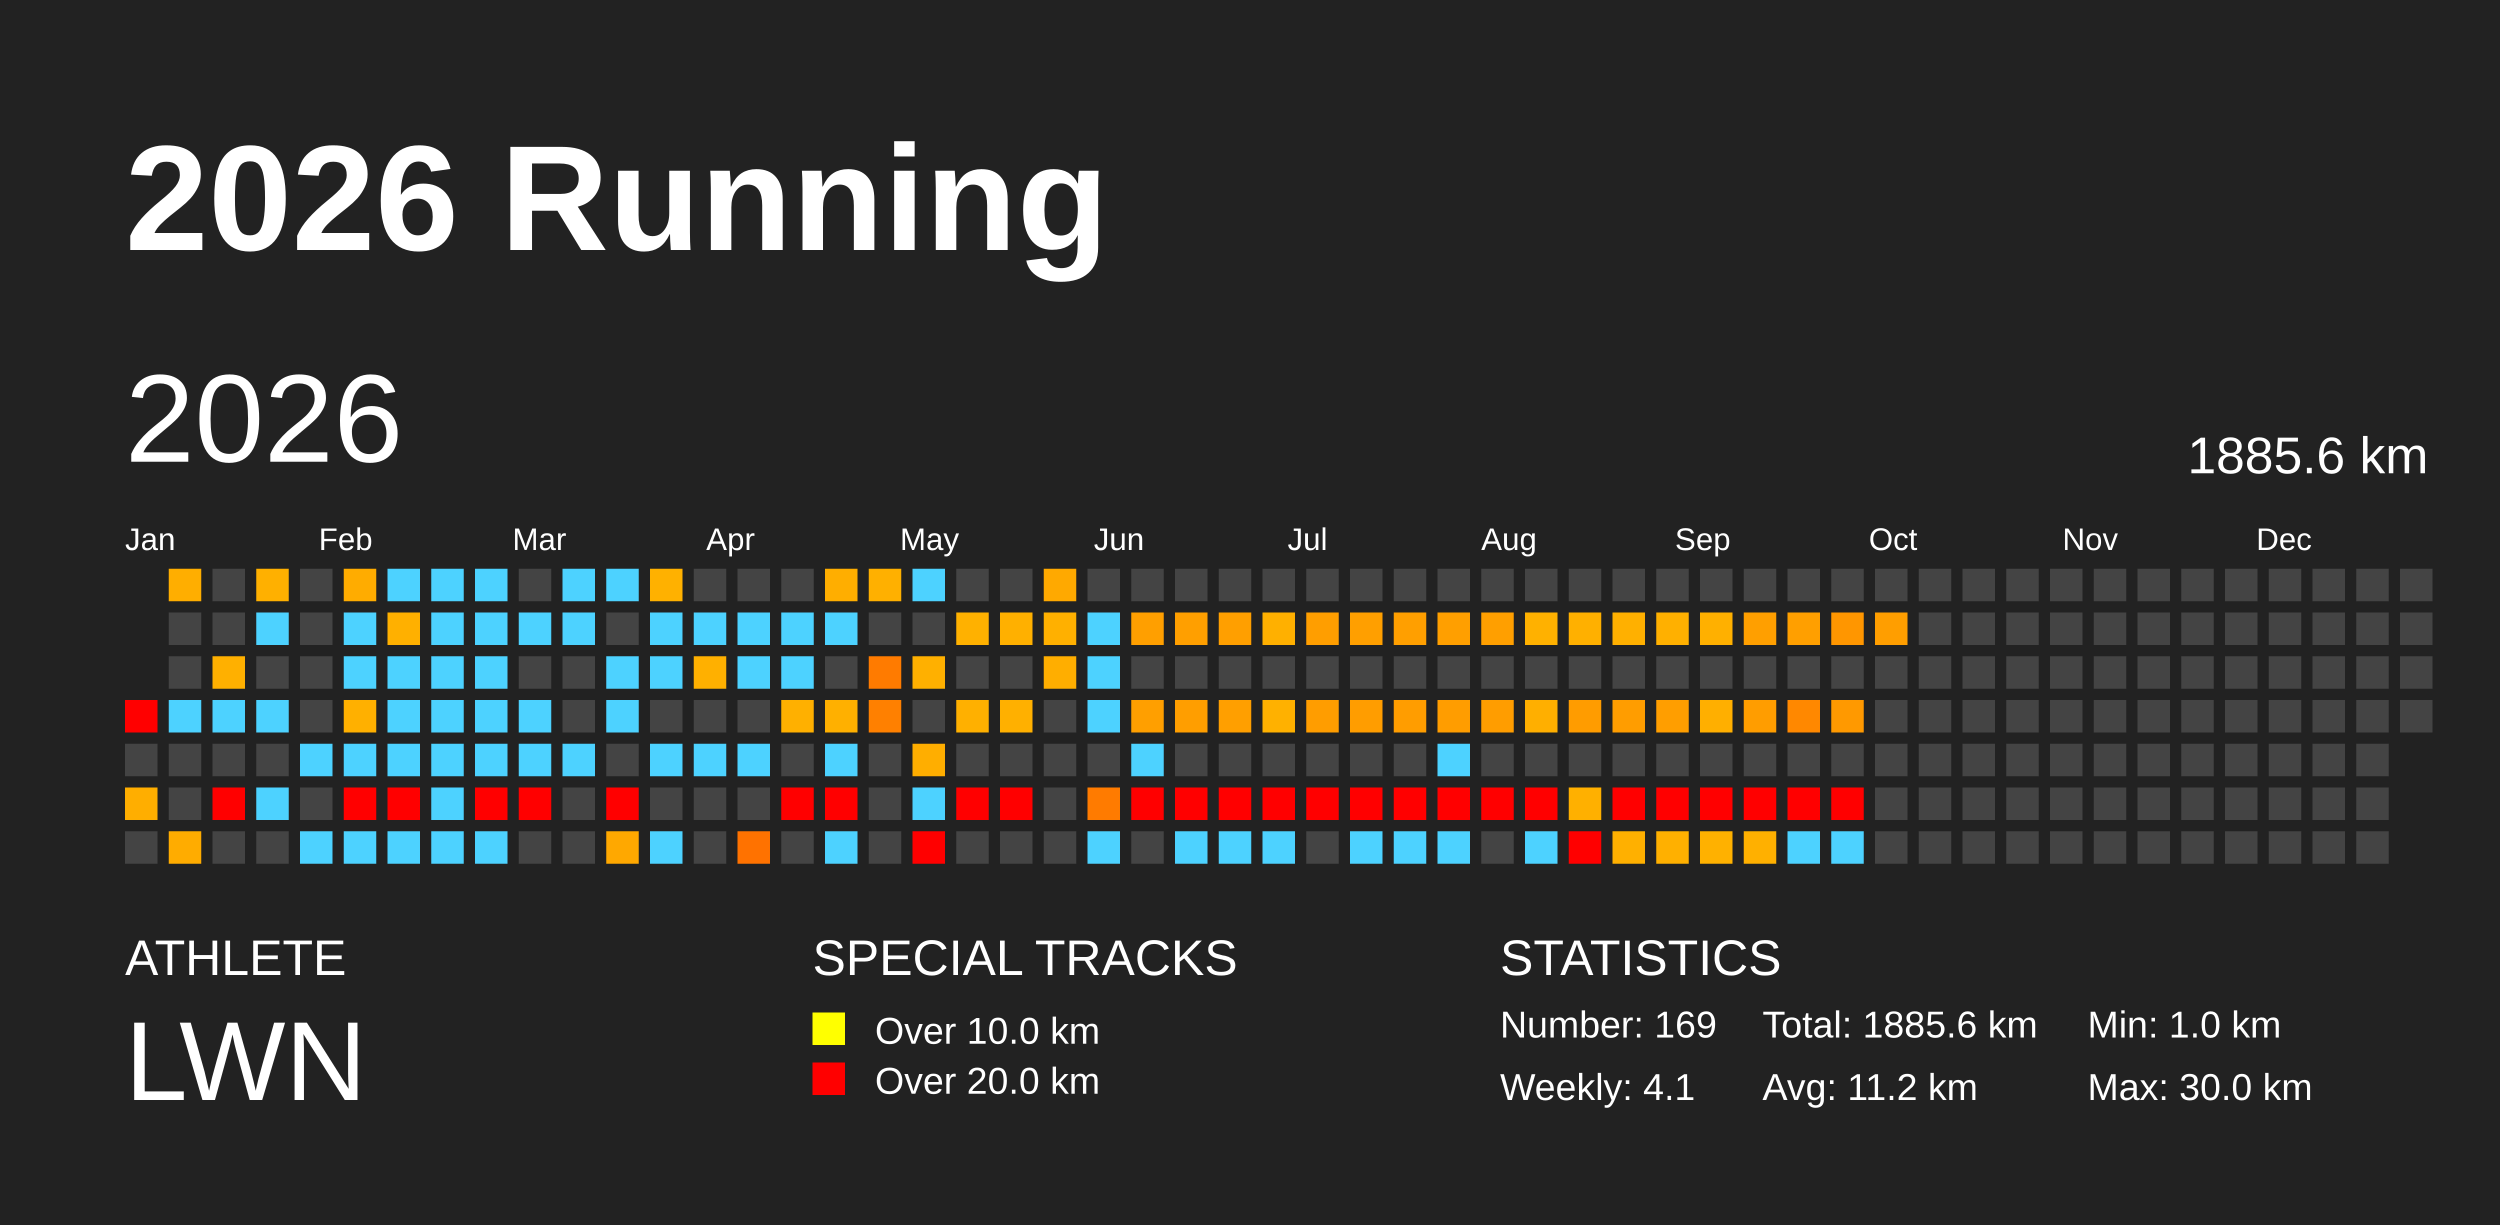
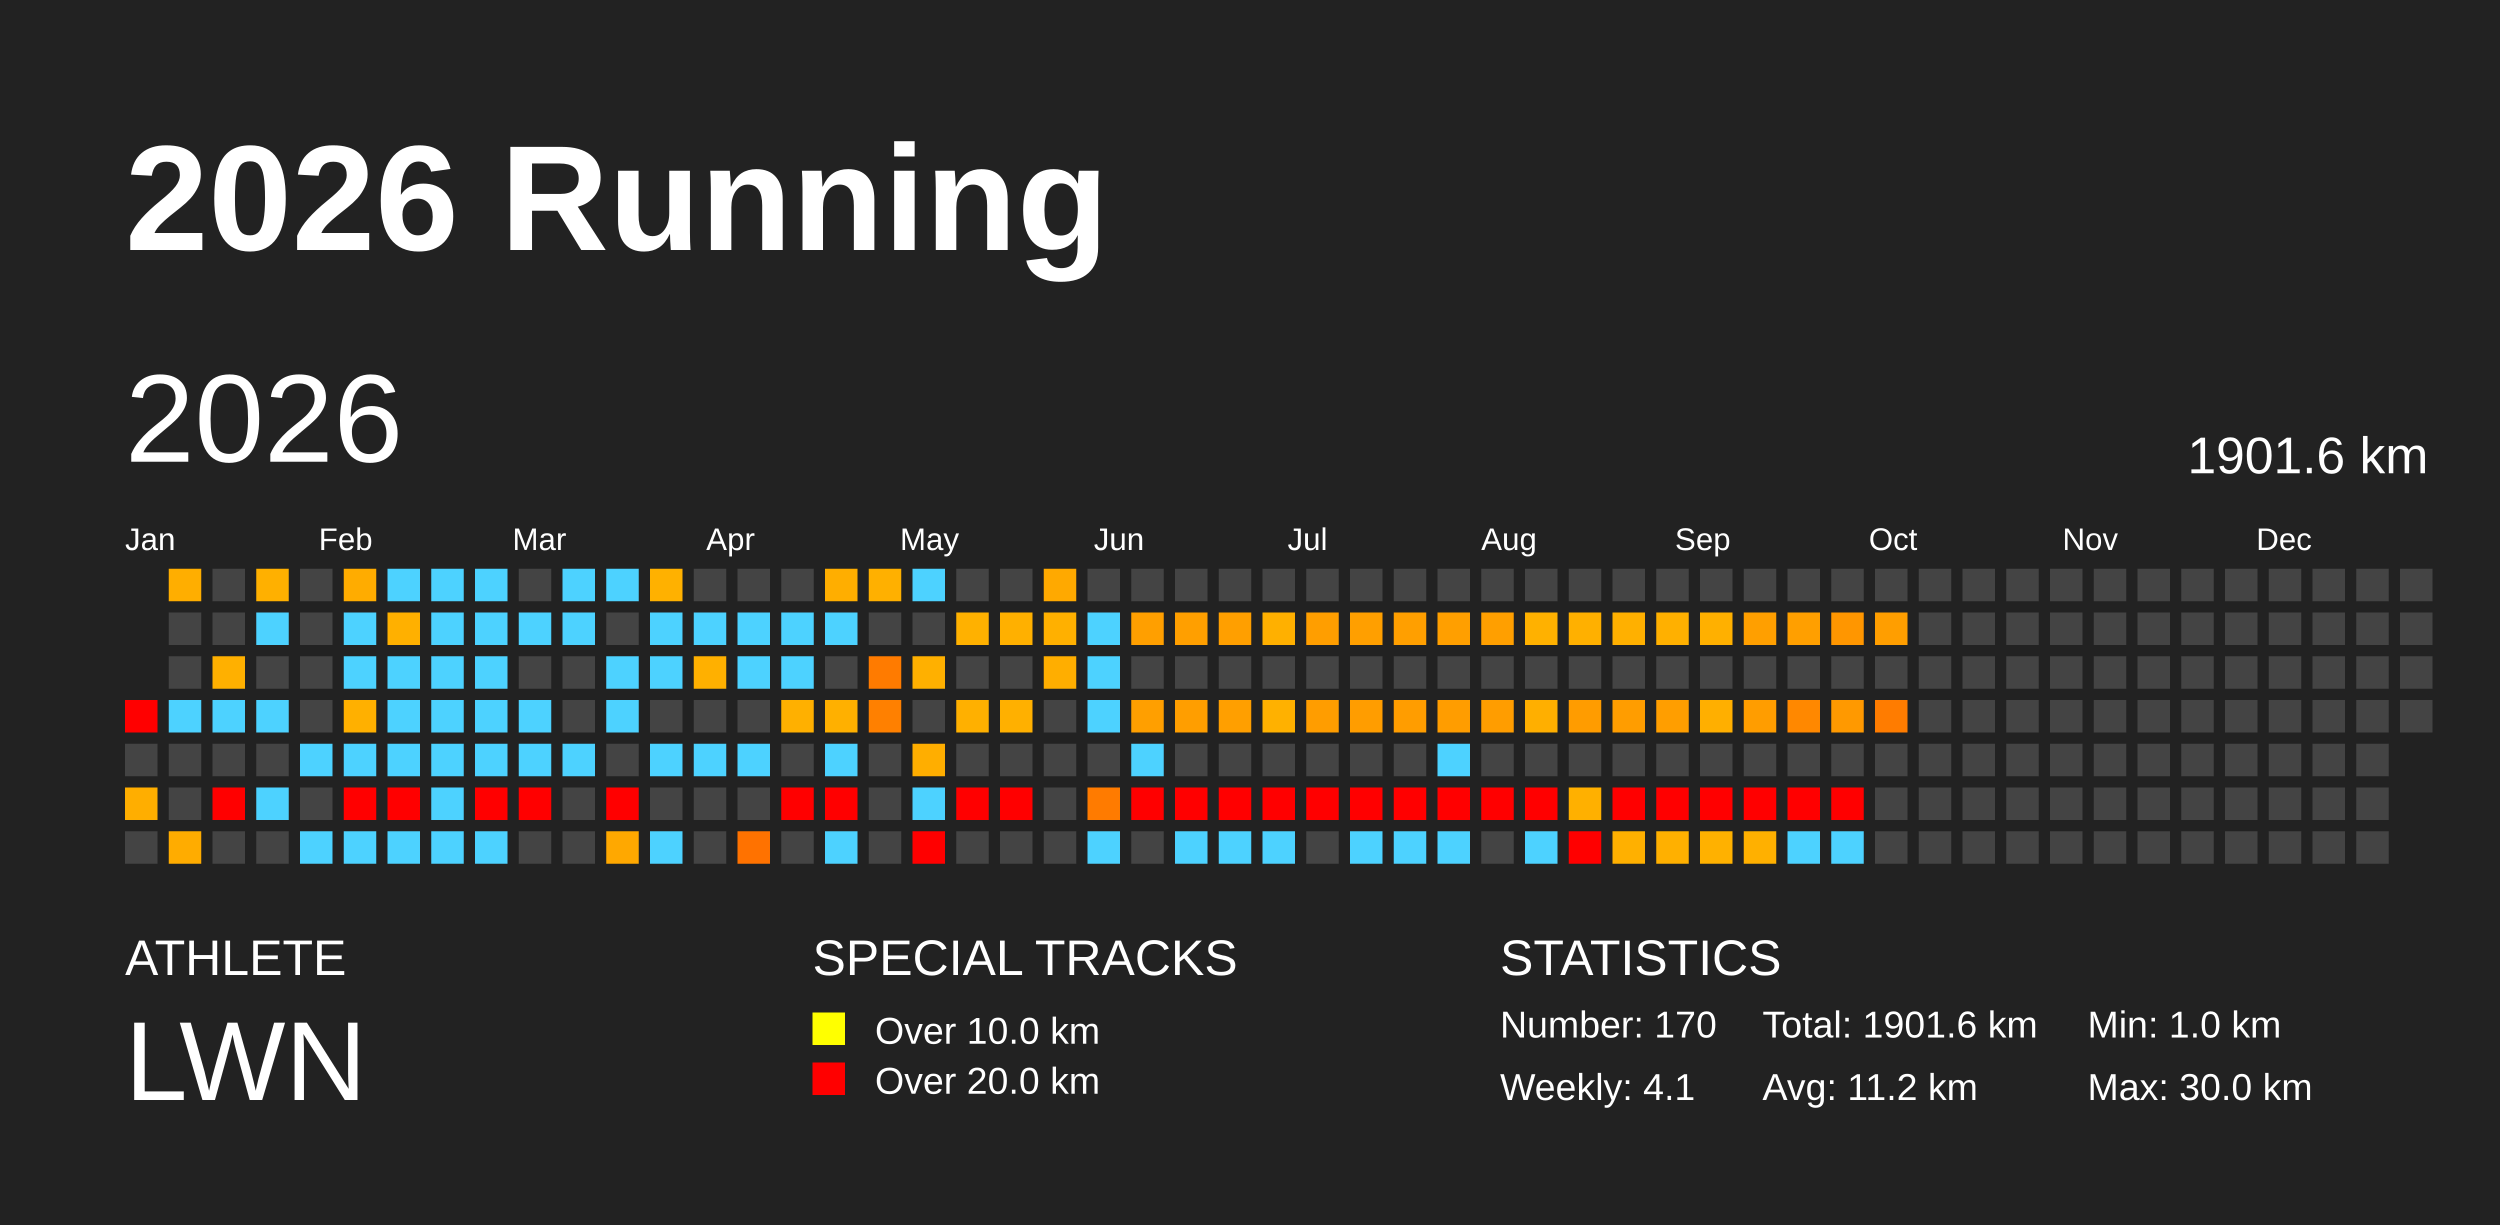
<svg xmlns="http://www.w3.org/2000/svg" baseProfile="full" height="98mm" version="1.1" viewBox="0,0,200,98" width="200mm">
  <defs />
  <rect fill="#222222" height="98" width="200" x="0" y="0" />
  <text fill="#FFFFFF" style="font-size:12px; font-family:Arial; font-weight:bold;" x="10" y="20">2026 Running</text>
  <text fill="#FFFFFF" style="font-size:4px; font-family:Arial" x="10" y="78">ATHLETE</text>
  <text fill="#FFFFFF" style="font-size:9px; font-family:Arial" x="10" y="88">LWN</text>
  <text fill="#FFFFFF" style="font-size:4px; font-family:Arial" x="65" y="78">SPECIAL TRACKS</text>
  <rect fill="yellow" height="2.6" width="2.6" x="65" y="81" />
  <text fill="#FFFFFF" style="font-size:3px; font-family:Arial" x="70" y="83.5">Over 10.0 km</text>
  <rect fill="red" height="2.6" width="2.6" x="65" y="85" />
  <text fill="#FFFFFF" style="font-size:3px; font-family:Arial" x="70" y="87.5">Over 20.0 km</text>
  <text fill="#FFFFFF" style="font-size:4px; font-family:Arial" x="120" y="78">STATISTICS</text>
-   <text fill="#FFFFFF" style="font-size:3px; font-family:Arial" x="120" y="83">Number: 169</text>
+   <text fill="#FFFFFF" style="font-size:3px; font-family:Arial" x="120" y="83">Number: 170</text>
  <text fill="#FFFFFF" style="font-size:3px; font-family:Arial" x="120" y="88">Weekly: 4.1</text>
-   <text fill="#FFFFFF" style="font-size:3px; font-family:Arial" x="141" y="83">Total: 1885.6 km</text>
+   <text fill="#FFFFFF" style="font-size:3px; font-family:Arial" x="141" y="83">Total: 1901.6 km</text>
  <text fill="#FFFFFF" style="font-size:3px; font-family:Arial" x="141" y="88">Avg: 11.2 km</text>
  <text fill="#FFFFFF" style="font-size:3px; font-family:Arial" x="167" y="83">Min: 1.0 km</text>
  <text fill="#FFFFFF" style="font-size:3px; font-family:Arial" x="167" y="88">Max: 30.0 km</text>
  <text dominant-baseline="hanging" fill="#FFFFFF" style="font-size:10.0px; font-family:Arial;" x="10" y="30">2026</text>
-   <text dominant-baseline="hanging" fill="#FFFFFF" style="font-size:4.125px; font-family:Arial;" x="175" y="35">1885.6 km</text>
+   <text dominant-baseline="hanging" fill="#FFFFFF" style="font-size:4.125px; font-family:Arial;" x="175" y="35">1901.6 km</text>
  <text fill="#FFFFFF" style="font-size:2.5px; font-family:Arial" x="10.0" y="44">Jan</text>
  <text fill="#FFFFFF" style="font-size:2.5px; font-family:Arial" x="25.5" y="44">Feb</text>
  <text fill="#FFFFFF" style="font-size:2.5px; font-family:Arial" x="41.0" y="44">Mar</text>
  <text fill="#FFFFFF" style="font-size:2.5px; font-family:Arial" x="56.5" y="44">Apr</text>
  <text fill="#FFFFFF" style="font-size:2.5px; font-family:Arial" x="72.0" y="44">May</text>
  <text fill="#FFFFFF" style="font-size:2.5px; font-family:Arial" x="87.5" y="44">Jun</text>
  <text fill="#FFFFFF" style="font-size:2.5px; font-family:Arial" x="103.0" y="44">Jul</text>
  <text fill="#FFFFFF" style="font-size:2.5px; font-family:Arial" x="118.5" y="44">Aug</text>
  <text fill="#FFFFFF" style="font-size:2.5px; font-family:Arial" x="134.0" y="44">Sep</text>
  <text fill="#FFFFFF" style="font-size:2.5px; font-family:Arial" x="149.5" y="44">Oct</text>
  <text fill="#FFFFFF" style="font-size:2.5px; font-family:Arial" x="165.0" y="44">Nov</text>
  <text fill="#FFFFFF" style="font-size:2.5px; font-family:Arial" x="180.5" y="44">Dec</text>
  <rect fill="red" height="2.6" width="2.6" x="10.0" y="56.0" />
  <rect fill="#444444" height="2.6" width="2.6" x="10.0" y="59.5" />
  <rect fill="#ffae00" height="2.6" width="2.6" x="10.0" y="63.0" />
  <rect fill="#444444" height="2.6" width="2.6" x="10.0" y="66.5" />
  <rect fill="#ffae00" height="2.6" width="2.6" x="13.5" y="45.5" />
  <rect fill="#444444" height="2.6" width="2.6" x="13.5" y="49.0" />
  <rect fill="#444444" height="2.6" width="2.6" x="13.5" y="52.5" />
  <rect fill="#4dd2ff" height="2.6" width="2.6" x="13.5" y="56.0" />
  <rect fill="#444444" height="2.6" width="2.6" x="13.5" y="59.5" />
  <rect fill="#444444" height="2.6" width="2.6" x="13.5" y="63.0" />
  <rect fill="#ffac00" height="2.6" width="2.6" x="13.5" y="66.5" />
  <rect fill="#444444" height="2.6" width="2.6" x="17.0" y="45.5" />
  <rect fill="#444444" height="2.6" width="2.6" x="17.0" y="49.0" />
  <rect fill="#ffb000" height="2.6" width="2.6" x="17.0" y="52.5" />
  <rect fill="#4dd2ff" height="2.6" width="2.6" x="17.0" y="56.0" />
  <rect fill="#444444" height="2.6" width="2.6" x="17.0" y="59.5" />
  <rect fill="red" height="2.6" width="2.6" x="17.0" y="63.0" />
  <rect fill="#444444" height="2.6" width="2.6" x="17.0" y="66.5" />
  <rect fill="#ffb000" height="2.6" width="2.6" x="20.5" y="45.5" />
  <rect fill="#4dd2ff" height="2.6" width="2.6" x="20.5" y="49.0" />
  <rect fill="#444444" height="2.6" width="2.6" x="20.5" y="52.5" />
  <rect fill="#4dd2ff" height="2.6" width="2.6" x="20.5" y="56.0" />
  <rect fill="#444444" height="2.6" width="2.6" x="20.5" y="59.5" />
  <rect fill="#4dd2ff" height="2.6" width="2.6" x="20.5" y="63.0" />
  <rect fill="#444444" height="2.6" width="2.6" x="20.5" y="66.5" />
  <rect fill="#444444" height="2.6" width="2.6" x="24.0" y="45.5" />
  <rect fill="#444444" height="2.6" width="2.6" x="24.0" y="49.0" />
  <rect fill="#444444" height="2.6" width="2.6" x="24.0" y="52.5" />
  <rect fill="#444444" height="2.6" width="2.6" x="24.0" y="56.0" />
  <rect fill="#4dd2ff" height="2.6" width="2.6" x="24.0" y="59.5" />
  <rect fill="#444444" height="2.6" width="2.6" x="24.0" y="63.0" />
  <rect fill="#4dd2ff" height="2.6" width="2.6" x="24.0" y="66.5" />
  <rect fill="#ffac00" height="2.6" width="2.6" x="27.5" y="45.5" />
  <rect fill="#4dd2ff" height="2.6" width="2.6" x="27.5" y="49.0" />
  <rect fill="#4dd2ff" height="2.6" width="2.6" x="27.5" y="52.5" />
  <rect fill="#ffb000" height="2.6" width="2.6" x="27.5" y="56.0" />
  <rect fill="#4dd2ff" height="2.6" width="2.6" x="27.5" y="59.5" />
  <rect fill="red" height="2.6" width="2.6" x="27.5" y="63.0" />
  <rect fill="#4dd2ff" height="2.6" width="2.6" x="27.5" y="66.5" />
  <rect fill="#4dd2ff" height="2.6" width="2.6" x="31.0" y="45.5" />
  <rect fill="#ffb000" height="2.6" width="2.6" x="31.0" y="49.0" />
  <rect fill="#4dd2ff" height="2.6" width="2.6" x="31.0" y="52.5" />
  <rect fill="#4dd2ff" height="2.6" width="2.6" x="31.0" y="56.0" />
  <rect fill="#4dd2ff" height="2.6" width="2.6" x="31.0" y="59.5" />
  <rect fill="red" height="2.6" width="2.6" x="31.0" y="63.0" />
  <rect fill="#4dd2ff" height="2.6" width="2.6" x="31.0" y="66.5" />
  <rect fill="#4dd2ff" height="2.6" width="2.6" x="34.5" y="45.5" />
  <rect fill="#4dd2ff" height="2.6" width="2.6" x="34.5" y="49.0" />
  <rect fill="#4dd2ff" height="2.6" width="2.6" x="34.5" y="52.5" />
  <rect fill="#4dd2ff" height="2.6" width="2.6" x="34.5" y="56.0" />
  <rect fill="#4dd2ff" height="2.6" width="2.6" x="34.5" y="59.5" />
  <rect fill="#4dd2ff" height="2.6" width="2.6" x="34.5" y="63.0" />
  <rect fill="#4dd2ff" height="2.6" width="2.6" x="34.5" y="66.5" />
  <rect fill="#4dd2ff" height="2.6" width="2.6" x="38.0" y="45.5" />
  <rect fill="#4dd2ff" height="2.6" width="2.6" x="38.0" y="49.0" />
  <rect fill="#4dd2ff" height="2.6" width="2.6" x="38.0" y="52.5" />
  <rect fill="#4dd2ff" height="2.6" width="2.6" x="38.0" y="56.0" />
  <rect fill="#4dd2ff" height="2.6" width="2.6" x="38.0" y="59.5" />
  <rect fill="red" height="2.6" width="2.6" x="38.0" y="63.0" />
  <rect fill="#4dd2ff" height="2.6" width="2.6" x="38.0" y="66.5" />
  <rect fill="#444444" height="2.6" width="2.6" x="41.5" y="45.5" />
  <rect fill="#4dd2ff" height="2.6" width="2.6" x="41.5" y="49.0" />
  <rect fill="#444444" height="2.6" width="2.6" x="41.5" y="52.5" />
  <rect fill="#4dd2ff" height="2.6" width="2.6" x="41.5" y="56.0" />
  <rect fill="#4dd2ff" height="2.6" width="2.6" x="41.5" y="59.5" />
  <rect fill="red" height="2.6" width="2.6" x="41.5" y="63.0" />
  <rect fill="#444444" height="2.6" width="2.6" x="41.5" y="66.5" />
  <rect fill="#4dd2ff" height="2.6" width="2.6" x="45.0" y="45.5" />
  <rect fill="#4dd2ff" height="2.6" width="2.6" x="45.0" y="49.0" />
  <rect fill="#444444" height="2.6" width="2.6" x="45.0" y="52.5" />
  <rect fill="#444444" height="2.6" width="2.6" x="45.0" y="56.0" />
  <rect fill="#4dd2ff" height="2.6" width="2.6" x="45.0" y="59.5" />
  <rect fill="#444444" height="2.6" width="2.6" x="45.0" y="63.0" />
  <rect fill="#444444" height="2.6" width="2.6" x="45.0" y="66.5" />
  <rect fill="#4dd2ff" height="2.6" width="2.6" x="48.5" y="45.5" />
  <rect fill="#444444" height="2.6" width="2.6" x="48.5" y="49.0" />
  <rect fill="#4dd2ff" height="2.6" width="2.6" x="48.5" y="52.5" />
  <rect fill="#4dd2ff" height="2.6" width="2.6" x="48.5" y="56.0" />
  <rect fill="#444444" height="2.6" width="2.6" x="48.5" y="59.5" />
  <rect fill="red" height="2.6" width="2.6" x="48.5" y="63.0" />
  <rect fill="#ffa800" height="2.6" width="2.6" x="48.5" y="66.5" />
  <rect fill="#ffb100" height="2.6" width="2.6" x="52.0" y="45.5" />
  <rect fill="#4dd2ff" height="2.6" width="2.6" x="52.0" y="49.0" />
  <rect fill="#4dd2ff" height="2.6" width="2.6" x="52.0" y="52.5" />
  <rect fill="#444444" height="2.6" width="2.6" x="52.0" y="56.0" />
  <rect fill="#4dd2ff" height="2.6" width="2.6" x="52.0" y="59.5" />
  <rect fill="#444444" height="2.6" width="2.6" x="52.0" y="63.0" />
  <rect fill="#4dd2ff" height="2.6" width="2.6" x="52.0" y="66.5" />
  <rect fill="#444444" height="2.6" width="2.6" x="55.5" y="45.5" />
  <rect fill="#4dd2ff" height="2.6" width="2.6" x="55.5" y="49.0" />
  <rect fill="#ffb000" height="2.6" width="2.6" x="55.5" y="52.5" />
  <rect fill="#444444" height="2.6" width="2.6" x="55.5" y="56.0" />
  <rect fill="#4dd2ff" height="2.6" width="2.6" x="55.5" y="59.5" />
  <rect fill="#444444" height="2.6" width="2.6" x="55.5" y="63.0" />
  <rect fill="#444444" height="2.6" width="2.6" x="55.5" y="66.5" />
  <rect fill="#444444" height="2.6" width="2.6" x="59.0" y="45.5" />
  <rect fill="#4dd2ff" height="2.6" width="2.6" x="59.0" y="49.0" />
  <rect fill="#4dd2ff" height="2.6" width="2.6" x="59.0" y="52.5" />
  <rect fill="#444444" height="2.6" width="2.6" x="59.0" y="56.0" />
  <rect fill="#4dd2ff" height="2.6" width="2.6" x="59.0" y="59.5" />
  <rect fill="#444444" height="2.6" width="2.6" x="59.0" y="63.0" />
  <rect fill="#ff7200" height="2.6" width="2.6" x="59.0" y="66.5" />
  <rect fill="#444444" height="2.6" width="2.6" x="62.5" y="45.5" />
  <rect fill="#4dd2ff" height="2.6" width="2.6" x="62.5" y="49.0" />
  <rect fill="#4dd2ff" height="2.6" width="2.6" x="62.5" y="52.5" />
  <rect fill="#ffb000" height="2.6" width="2.6" x="62.5" y="56.0" />
  <rect fill="#444444" height="2.6" width="2.6" x="62.5" y="59.5" />
  <rect fill="red" height="2.6" width="2.6" x="62.5" y="63.0" />
  <rect fill="#444444" height="2.6" width="2.6" x="62.5" y="66.5" />
  <rect fill="#ffae00" height="2.6" width="2.6" x="66.0" y="45.5" />
  <rect fill="#4dd2ff" height="2.6" width="2.6" x="66.0" y="49.0" />
  <rect fill="#444444" height="2.6" width="2.6" x="66.0" y="52.5" />
  <rect fill="#ffb000" height="2.6" width="2.6" x="66.0" y="56.0" />
  <rect fill="#4dd2ff" height="2.6" width="2.6" x="66.0" y="59.5" />
  <rect fill="red" height="2.6" width="2.6" x="66.0" y="63.0" />
  <rect fill="#4dd2ff" height="2.6" width="2.6" x="66.0" y="66.5" />
  <rect fill="#ffb000" height="2.6" width="2.6" x="69.5" y="45.5" />
  <rect fill="#444444" height="2.6" width="2.6" x="69.5" y="49.0" />
  <rect fill="#ff7b00" height="2.6" width="2.6" x="69.5" y="52.5" />
  <rect fill="#ff8000" height="2.6" width="2.6" x="69.5" y="56.0" />
  <rect fill="#444444" height="2.6" width="2.6" x="69.5" y="59.5" />
  <rect fill="#444444" height="2.6" width="2.6" x="69.5" y="63.0" />
  <rect fill="#444444" height="2.6" width="2.6" x="69.5" y="66.5" />
  <rect fill="#4dd2ff" height="2.6" width="2.6" x="73.0" y="45.5" />
  <rect fill="#444444" height="2.6" width="2.6" x="73.0" y="49.0" />
  <rect fill="#ffb000" height="2.6" width="2.6" x="73.0" y="52.5" />
  <rect fill="#444444" height="2.6" width="2.6" x="73.0" y="56.0" />
  <rect fill="#ffae00" height="2.6" width="2.6" x="73.0" y="59.5" />
  <rect fill="#4dd2ff" height="2.6" width="2.6" x="73.0" y="63.0" />
  <rect fill="red" height="2.6" width="2.6" x="73.0" y="66.5" />
  <rect fill="#444444" height="2.6" width="2.6" x="76.5" y="45.5" />
  <rect fill="#ffb100" height="2.6" width="2.6" x="76.5" y="49.0" />
  <rect fill="#444444" height="2.6" width="2.6" x="76.5" y="52.5" />
  <rect fill="#ffb000" height="2.6" width="2.6" x="76.5" y="56.0" />
  <rect fill="#444444" height="2.6" width="2.6" x="76.5" y="59.5" />
  <rect fill="red" height="2.6" width="2.6" x="76.5" y="63.0" />
  <rect fill="#444444" height="2.6" width="2.6" x="76.5" y="66.5" />
  <rect fill="#444444" height="2.6" width="2.6" x="80.0" y="45.5" />
  <rect fill="#ffb000" height="2.6" width="2.6" x="80.0" y="49.0" />
  <rect fill="#444444" height="2.6" width="2.6" x="80.0" y="52.5" />
  <rect fill="#ffb000" height="2.6" width="2.6" x="80.0" y="56.0" />
  <rect fill="#444444" height="2.6" width="2.6" x="80.0" y="59.5" />
  <rect fill="red" height="2.6" width="2.6" x="80.0" y="63.0" />
  <rect fill="#444444" height="2.6" width="2.6" x="80.0" y="66.5" />
  <rect fill="#ffa900" height="2.6" width="2.6" x="83.5" y="45.5" />
  <rect fill="#ffb000" height="2.6" width="2.6" x="83.5" y="49.0" />
  <rect fill="#ffae00" height="2.6" width="2.6" x="83.5" y="52.5" />
  <rect fill="#444444" height="2.6" width="2.6" x="83.5" y="56.0" />
  <rect fill="#444444" height="2.6" width="2.6" x="83.5" y="59.5" />
  <rect fill="#444444" height="2.6" width="2.6" x="83.5" y="63.0" />
  <rect fill="#444444" height="2.6" width="2.6" x="83.5" y="66.5" />
  <rect fill="#444444" height="2.6" width="2.6" x="87.0" y="45.5" />
  <rect fill="#4dd2ff" height="2.6" width="2.6" x="87.0" y="49.0" />
  <rect fill="#4dd2ff" height="2.6" width="2.6" x="87.0" y="52.5" />
  <rect fill="#4dd2ff" height="2.6" width="2.6" x="87.0" y="56.0" />
  <rect fill="#444444" height="2.6" width="2.6" x="87.0" y="59.5" />
  <rect fill="#ff7b00" height="2.6" width="2.6" x="87.0" y="63.0" />
  <rect fill="#4dd2ff" height="2.6" width="2.6" x="87.0" y="66.5" />
  <rect fill="#444444" height="2.6" width="2.6" x="90.5" y="45.5" />
  <rect fill="#ff9f00" height="2.6" width="2.6" x="90.5" y="49.0" />
  <rect fill="#444444" height="2.6" width="2.6" x="90.5" y="52.5" />
  <rect fill="#ff9f00" height="2.6" width="2.6" x="90.5" y="56.0" />
  <rect fill="#4dd2ff" height="2.6" width="2.6" x="90.5" y="59.5" />
  <rect fill="red" height="2.6" width="2.6" x="90.5" y="63.0" />
  <rect fill="#444444" height="2.6" width="2.6" x="90.5" y="66.5" />
  <rect fill="#444444" height="2.6" width="2.6" x="94.0" y="45.5" />
  <rect fill="#ff9f00" height="2.6" width="2.6" x="94.0" y="49.0" />
  <rect fill="#444444" height="2.6" width="2.6" x="94.0" y="52.5" />
  <rect fill="#ff9e00" height="2.6" width="2.6" x="94.0" y="56.0" />
  <rect fill="#444444" height="2.6" width="2.6" x="94.0" y="59.5" />
  <rect fill="red" height="2.6" width="2.6" x="94.0" y="63.0" />
  <rect fill="#4dd2ff" height="2.6" width="2.6" x="94.0" y="66.5" />
  <rect fill="#444444" height="2.6" width="2.6" x="97.5" y="45.5" />
  <rect fill="#ff9f00" height="2.6" width="2.6" x="97.5" y="49.0" />
  <rect fill="#444444" height="2.6" width="2.6" x="97.5" y="52.5" />
  <rect fill="#ff9f00" height="2.6" width="2.6" x="97.5" y="56.0" />
  <rect fill="#444444" height="2.6" width="2.6" x="97.5" y="59.5" />
  <rect fill="red" height="2.6" width="2.6" x="97.5" y="63.0" />
  <rect fill="#4dd2ff" height="2.6" width="2.6" x="97.5" y="66.5" />
  <rect fill="#444444" height="2.6" width="2.6" x="101.0" y="45.5" />
  <rect fill="#ffb000" height="2.6" width="2.6" x="101.0" y="49.0" />
  <rect fill="#444444" height="2.6" width="2.6" x="101.0" y="52.5" />
  <rect fill="#ffb100" height="2.6" width="2.6" x="101.0" y="56.0" />
  <rect fill="#444444" height="2.6" width="2.6" x="101.0" y="59.5" />
  <rect fill="red" height="2.6" width="2.6" x="101.0" y="63.0" />
  <rect fill="#4dd2ff" height="2.6" width="2.6" x="101.0" y="66.5" />
  <rect fill="#444444" height="2.6" width="2.6" x="104.5" y="45.5" />
  <rect fill="#ff9e00" height="2.6" width="2.6" x="104.5" y="49.0" />
  <rect fill="#444444" height="2.6" width="2.6" x="104.5" y="52.5" />
  <rect fill="#ff9d00" height="2.6" width="2.6" x="104.5" y="56.0" />
  <rect fill="#444444" height="2.6" width="2.6" x="104.5" y="59.5" />
  <rect fill="red" height="2.6" width="2.6" x="104.5" y="63.0" />
  <rect fill="#444444" height="2.6" width="2.6" x="104.5" y="66.5" />
  <rect fill="#444444" height="2.6" width="2.6" x="108.0" y="45.5" />
  <rect fill="#ff9f00" height="2.6" width="2.6" x="108.0" y="49.0" />
  <rect fill="#444444" height="2.6" width="2.6" x="108.0" y="52.5" />
  <rect fill="#ff9d00" height="2.6" width="2.6" x="108.0" y="56.0" />
  <rect fill="#444444" height="2.6" width="2.6" x="108.0" y="59.5" />
  <rect fill="red" height="2.6" width="2.6" x="108.0" y="63.0" />
  <rect fill="#4dd2ff" height="2.6" width="2.6" x="108.0" y="66.5" />
  <rect fill="#444444" height="2.6" width="2.6" x="111.5" y="45.5" />
  <rect fill="#ff9f00" height="2.6" width="2.6" x="111.5" y="49.0" />
  <rect fill="#444444" height="2.6" width="2.6" x="111.5" y="52.5" />
  <rect fill="#ff9d00" height="2.6" width="2.6" x="111.5" y="56.0" />
  <rect fill="#444444" height="2.6" width="2.6" x="111.5" y="59.5" />
  <rect fill="red" height="2.6" width="2.6" x="111.5" y="63.0" />
  <rect fill="#4dd2ff" height="2.6" width="2.6" x="111.5" y="66.5" />
  <rect fill="#444444" height="2.6" width="2.6" x="115.0" y="45.5" />
  <rect fill="#ff9f00" height="2.6" width="2.6" x="115.0" y="49.0" />
  <rect fill="#444444" height="2.6" width="2.6" x="115.0" y="52.5" />
  <rect fill="#ff9d00" height="2.6" width="2.6" x="115.0" y="56.0" />
  <rect fill="#4dd2ff" height="2.6" width="2.6" x="115.0" y="59.5" />
  <rect fill="red" height="2.6" width="2.6" x="115.0" y="63.0" />
  <rect fill="#4dd2ff" height="2.6" width="2.6" x="115.0" y="66.5" />
  <rect fill="#444444" height="2.6" width="2.6" x="118.5" y="45.5" />
  <rect fill="#ff9f00" height="2.6" width="2.6" x="118.5" y="49.0" />
  <rect fill="#444444" height="2.6" width="2.6" x="118.5" y="52.5" />
  <rect fill="#ff9d00" height="2.6" width="2.6" x="118.5" y="56.0" />
  <rect fill="#444444" height="2.6" width="2.6" x="118.5" y="59.5" />
  <rect fill="red" height="2.6" width="2.6" x="118.5" y="63.0" />
  <rect fill="#444444" height="2.6" width="2.6" x="118.5" y="66.5" />
  <rect fill="#444444" height="2.6" width="2.6" x="122.0" y="45.5" />
  <rect fill="#ffb100" height="2.6" width="2.6" x="122.0" y="49.0" />
  <rect fill="#444444" height="2.6" width="2.6" x="122.0" y="52.5" />
  <rect fill="#ffaf00" height="2.6" width="2.6" x="122.0" y="56.0" />
  <rect fill="#444444" height="2.6" width="2.6" x="122.0" y="59.5" />
  <rect fill="red" height="2.6" width="2.6" x="122.0" y="63.0" />
  <rect fill="#4dd2ff" height="2.6" width="2.6" x="122.0" y="66.5" />
  <rect fill="#444444" height="2.6" width="2.6" x="125.5" y="45.5" />
  <rect fill="#ffb000" height="2.6" width="2.6" x="125.5" y="49.0" />
  <rect fill="#444444" height="2.6" width="2.6" x="125.5" y="52.5" />
  <rect fill="#ff9c00" height="2.6" width="2.6" x="125.5" y="56.0" />
  <rect fill="#444444" height="2.6" width="2.6" x="125.5" y="59.5" />
  <rect fill="#ffb000" height="2.6" width="2.6" x="125.5" y="63.0" />
  <rect fill="red" height="2.6" width="2.6" x="125.5" y="66.5" />
  <rect fill="#444444" height="2.6" width="2.6" x="129.0" y="45.5" />
  <rect fill="#ffb000" height="2.6" width="2.6" x="129.0" y="49.0" />
  <rect fill="#444444" height="2.6" width="2.6" x="129.0" y="52.5" />
  <rect fill="#ff9d00" height="2.6" width="2.6" x="129.0" y="56.0" />
  <rect fill="#444444" height="2.6" width="2.6" x="129.0" y="59.5" />
  <rect fill="red" height="2.6" width="2.6" x="129.0" y="63.0" />
  <rect fill="#ffb000" height="2.6" width="2.6" x="129.0" y="66.5" />
  <rect fill="#444444" height="2.6" width="2.6" x="132.5" y="45.5" />
  <rect fill="#ffb000" height="2.6" width="2.6" x="132.5" y="49.0" />
  <rect fill="#444444" height="2.6" width="2.6" x="132.5" y="52.5" />
  <rect fill="#ff9e00" height="2.6" width="2.6" x="132.5" y="56.0" />
  <rect fill="#444444" height="2.6" width="2.6" x="132.5" y="59.5" />
  <rect fill="red" height="2.6" width="2.6" x="132.5" y="63.0" />
  <rect fill="#ffb000" height="2.6" width="2.6" x="132.5" y="66.5" />
  <rect fill="#444444" height="2.6" width="2.6" x="136.0" y="45.5" />
  <rect fill="#ffb000" height="2.6" width="2.6" x="136.0" y="49.0" />
  <rect fill="#444444" height="2.6" width="2.6" x="136.0" y="52.5" />
  <rect fill="#ffaf00" height="2.6" width="2.6" x="136.0" y="56.0" />
  <rect fill="#444444" height="2.6" width="2.6" x="136.0" y="59.5" />
  <rect fill="red" height="2.6" width="2.6" x="136.0" y="63.0" />
  <rect fill="#ffb100" height="2.6" width="2.6" x="136.0" y="66.5" />
  <rect fill="#444444" height="2.6" width="2.6" x="139.5" y="45.5" />
  <rect fill="#ff9f00" height="2.6" width="2.6" x="139.5" y="49.0" />
  <rect fill="#444444" height="2.6" width="2.6" x="139.5" y="52.5" />
  <rect fill="#ff9d00" height="2.6" width="2.6" x="139.5" y="56.0" />
  <rect fill="#444444" height="2.6" width="2.6" x="139.5" y="59.5" />
  <rect fill="red" height="2.6" width="2.6" x="139.5" y="63.0" />
  <rect fill="#ffb000" height="2.6" width="2.6" x="139.5" y="66.5" />
  <rect fill="#444444" height="2.6" width="2.6" x="143.0" y="45.5" />
  <rect fill="#ff9f00" height="2.6" width="2.6" x="143.0" y="49.0" />
  <rect fill="#444444" height="2.6" width="2.6" x="143.0" y="52.5" />
  <rect fill="#ff8800" height="2.6" width="2.6" x="143.0" y="56.0" />
  <rect fill="#444444" height="2.6" width="2.6" x="143.0" y="59.5" />
  <rect fill="red" height="2.6" width="2.6" x="143.0" y="63.0" />
  <rect fill="#4dd2ff" height="2.6" width="2.6" x="143.0" y="66.5" />
  <rect fill="#444444" height="2.6" width="2.6" x="146.5" y="45.5" />
  <rect fill="#ff9600" height="2.6" width="2.6" x="146.5" y="49.0" />
  <rect fill="#444444" height="2.6" width="2.6" x="146.5" y="52.5" />
  <rect fill="#ff9900" height="2.6" width="2.6" x="146.5" y="56.0" />
  <rect fill="#444444" height="2.6" width="2.6" x="146.5" y="59.5" />
  <rect fill="red" height="2.6" width="2.6" x="146.5" y="63.0" />
  <rect fill="#4dd2ff" height="2.6" width="2.6" x="146.5" y="66.5" />
  <rect fill="#444444" height="2.6" width="2.6" x="150.0" y="45.5" />
  <rect fill="#ff9e00" height="2.6" width="2.6" x="150.0" y="49.0" />
  <rect fill="#444444" height="2.6" width="2.6" x="150.0" y="52.5" />
-   <rect fill="#444444" height="2.6" width="2.6" x="150.0" y="56.0" />
+   <rect fill="#ff7c00" height="2.6" width="2.6" x="150.0" y="56.0" />
  <rect fill="#444444" height="2.6" width="2.6" x="150.0" y="59.5" />
  <rect fill="#444444" height="2.6" width="2.6" x="150.0" y="63.0" />
  <rect fill="#444444" height="2.6" width="2.6" x="150.0" y="66.5" />
  <rect fill="#444444" height="2.6" width="2.6" x="153.5" y="45.5" />
  <rect fill="#444444" height="2.6" width="2.6" x="153.5" y="49.0" />
  <rect fill="#444444" height="2.6" width="2.6" x="153.5" y="52.5" />
  <rect fill="#444444" height="2.6" width="2.6" x="153.5" y="56.0" />
  <rect fill="#444444" height="2.6" width="2.6" x="153.5" y="59.5" />
  <rect fill="#444444" height="2.6" width="2.6" x="153.5" y="63.0" />
  <rect fill="#444444" height="2.6" width="2.6" x="153.5" y="66.5" />
  <rect fill="#444444" height="2.6" width="2.6" x="157.0" y="45.5" />
  <rect fill="#444444" height="2.6" width="2.6" x="157.0" y="49.0" />
  <rect fill="#444444" height="2.6" width="2.6" x="157.0" y="52.5" />
  <rect fill="#444444" height="2.6" width="2.6" x="157.0" y="56.0" />
  <rect fill="#444444" height="2.6" width="2.6" x="157.0" y="59.5" />
  <rect fill="#444444" height="2.6" width="2.6" x="157.0" y="63.0" />
  <rect fill="#444444" height="2.6" width="2.6" x="157.0" y="66.5" />
  <rect fill="#444444" height="2.6" width="2.6" x="160.5" y="45.5" />
  <rect fill="#444444" height="2.6" width="2.6" x="160.5" y="49.0" />
  <rect fill="#444444" height="2.6" width="2.6" x="160.5" y="52.5" />
  <rect fill="#444444" height="2.6" width="2.6" x="160.5" y="56.0" />
  <rect fill="#444444" height="2.6" width="2.6" x="160.5" y="59.5" />
  <rect fill="#444444" height="2.6" width="2.6" x="160.5" y="63.0" />
  <rect fill="#444444" height="2.6" width="2.6" x="160.5" y="66.5" />
  <rect fill="#444444" height="2.6" width="2.6" x="164.0" y="45.5" />
  <rect fill="#444444" height="2.6" width="2.6" x="164.0" y="49.0" />
  <rect fill="#444444" height="2.6" width="2.6" x="164.0" y="52.5" />
  <rect fill="#444444" height="2.6" width="2.6" x="164.0" y="56.0" />
  <rect fill="#444444" height="2.6" width="2.6" x="164.0" y="59.5" />
  <rect fill="#444444" height="2.6" width="2.6" x="164.0" y="63.0" />
  <rect fill="#444444" height="2.6" width="2.6" x="164.0" y="66.5" />
  <rect fill="#444444" height="2.6" width="2.6" x="167.5" y="45.5" />
  <rect fill="#444444" height="2.6" width="2.6" x="167.5" y="49.0" />
  <rect fill="#444444" height="2.6" width="2.6" x="167.5" y="52.5" />
  <rect fill="#444444" height="2.6" width="2.6" x="167.5" y="56.0" />
  <rect fill="#444444" height="2.6" width="2.6" x="167.5" y="59.5" />
  <rect fill="#444444" height="2.6" width="2.6" x="167.5" y="63.0" />
  <rect fill="#444444" height="2.6" width="2.6" x="167.5" y="66.5" />
  <rect fill="#444444" height="2.6" width="2.6" x="171.0" y="45.5" />
  <rect fill="#444444" height="2.6" width="2.6" x="171.0" y="49.0" />
  <rect fill="#444444" height="2.6" width="2.6" x="171.0" y="52.5" />
  <rect fill="#444444" height="2.6" width="2.6" x="171.0" y="56.0" />
  <rect fill="#444444" height="2.6" width="2.6" x="171.0" y="59.5" />
  <rect fill="#444444" height="2.6" width="2.6" x="171.0" y="63.0" />
  <rect fill="#444444" height="2.6" width="2.6" x="171.0" y="66.5" />
  <rect fill="#444444" height="2.6" width="2.6" x="174.5" y="45.5" />
  <rect fill="#444444" height="2.6" width="2.6" x="174.5" y="49.0" />
  <rect fill="#444444" height="2.6" width="2.6" x="174.5" y="52.5" />
  <rect fill="#444444" height="2.6" width="2.6" x="174.5" y="56.0" />
  <rect fill="#444444" height="2.6" width="2.6" x="174.5" y="59.5" />
  <rect fill="#444444" height="2.6" width="2.6" x="174.5" y="63.0" />
  <rect fill="#444444" height="2.6" width="2.6" x="174.5" y="66.5" />
  <rect fill="#444444" height="2.6" width="2.6" x="178.0" y="45.5" />
  <rect fill="#444444" height="2.6" width="2.6" x="178.0" y="49.0" />
  <rect fill="#444444" height="2.6" width="2.6" x="178.0" y="52.5" />
  <rect fill="#444444" height="2.6" width="2.6" x="178.0" y="56.0" />
  <rect fill="#444444" height="2.6" width="2.6" x="178.0" y="59.5" />
  <rect fill="#444444" height="2.6" width="2.6" x="178.0" y="63.0" />
  <rect fill="#444444" height="2.6" width="2.6" x="178.0" y="66.5" />
  <rect fill="#444444" height="2.6" width="2.6" x="181.5" y="45.5" />
  <rect fill="#444444" height="2.6" width="2.6" x="181.5" y="49.0" />
  <rect fill="#444444" height="2.6" width="2.6" x="181.5" y="52.5" />
  <rect fill="#444444" height="2.6" width="2.6" x="181.5" y="56.0" />
  <rect fill="#444444" height="2.6" width="2.6" x="181.5" y="59.5" />
  <rect fill="#444444" height="2.6" width="2.6" x="181.5" y="63.0" />
  <rect fill="#444444" height="2.6" width="2.6" x="181.5" y="66.5" />
  <rect fill="#444444" height="2.6" width="2.6" x="185.0" y="45.5" />
  <rect fill="#444444" height="2.6" width="2.6" x="185.0" y="49.0" />
  <rect fill="#444444" height="2.6" width="2.6" x="185.0" y="52.5" />
  <rect fill="#444444" height="2.6" width="2.6" x="185.0" y="56.0" />
  <rect fill="#444444" height="2.6" width="2.6" x="185.0" y="59.5" />
  <rect fill="#444444" height="2.6" width="2.6" x="185.0" y="63.0" />
  <rect fill="#444444" height="2.6" width="2.6" x="185.0" y="66.5" />
  <rect fill="#444444" height="2.6" width="2.6" x="188.5" y="45.5" />
  <rect fill="#444444" height="2.6" width="2.6" x="188.5" y="49.0" />
  <rect fill="#444444" height="2.6" width="2.6" x="188.5" y="52.5" />
  <rect fill="#444444" height="2.6" width="2.6" x="188.5" y="56.0" />
  <rect fill="#444444" height="2.6" width="2.6" x="188.5" y="59.5" />
  <rect fill="#444444" height="2.6" width="2.6" x="188.5" y="63.0" />
  <rect fill="#444444" height="2.6" width="2.6" x="188.5" y="66.5" />
  <rect fill="#444444" height="2.6" width="2.6" x="192.0" y="45.5" />
  <rect fill="#444444" height="2.6" width="2.6" x="192.0" y="49.0" />
  <rect fill="#444444" height="2.6" width="2.6" x="192.0" y="52.5" />
  <rect fill="#444444" height="2.6" width="2.6" x="192.0" y="56.0" />
</svg>
